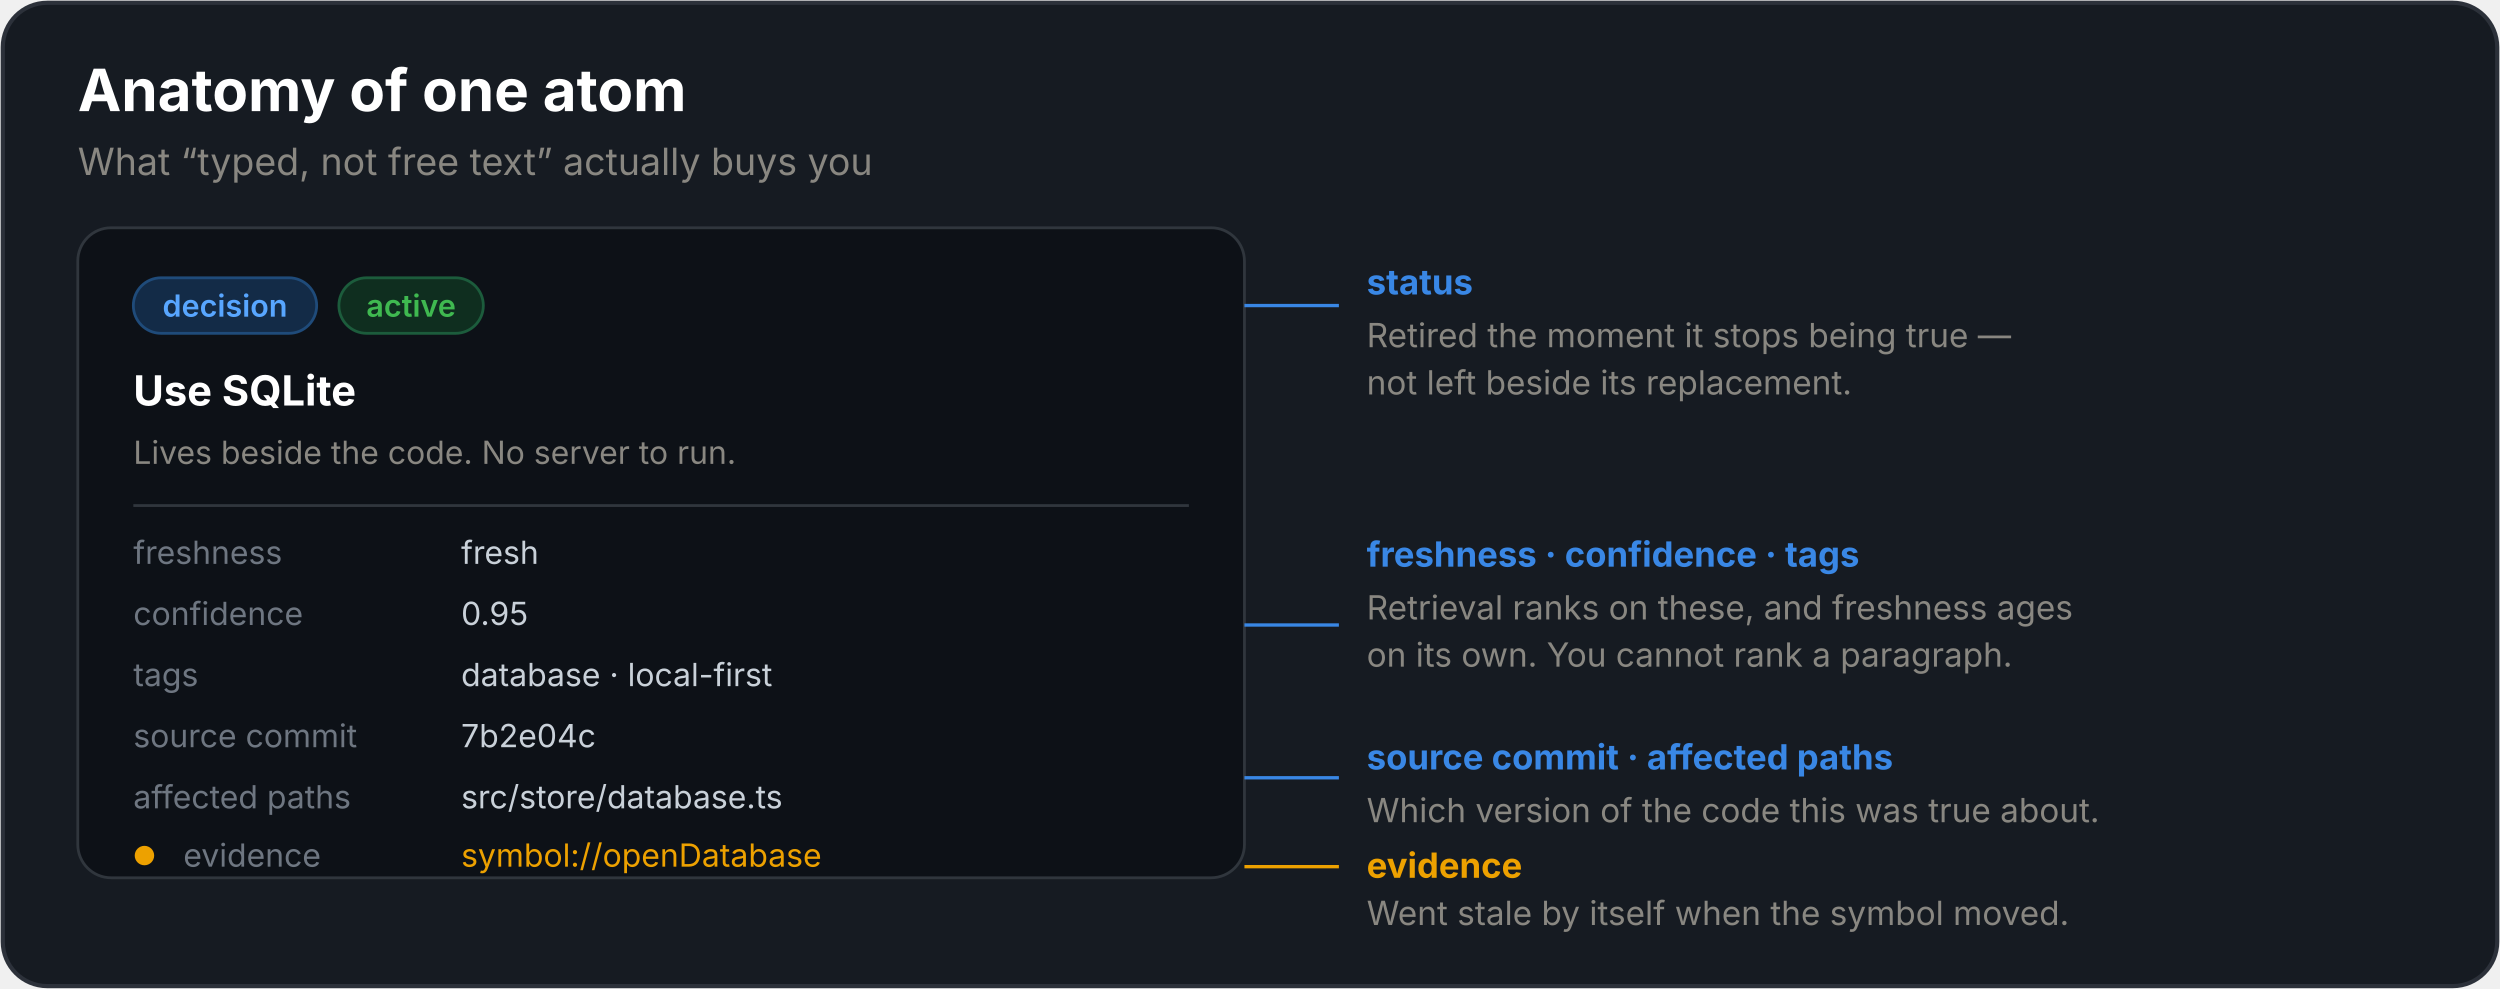
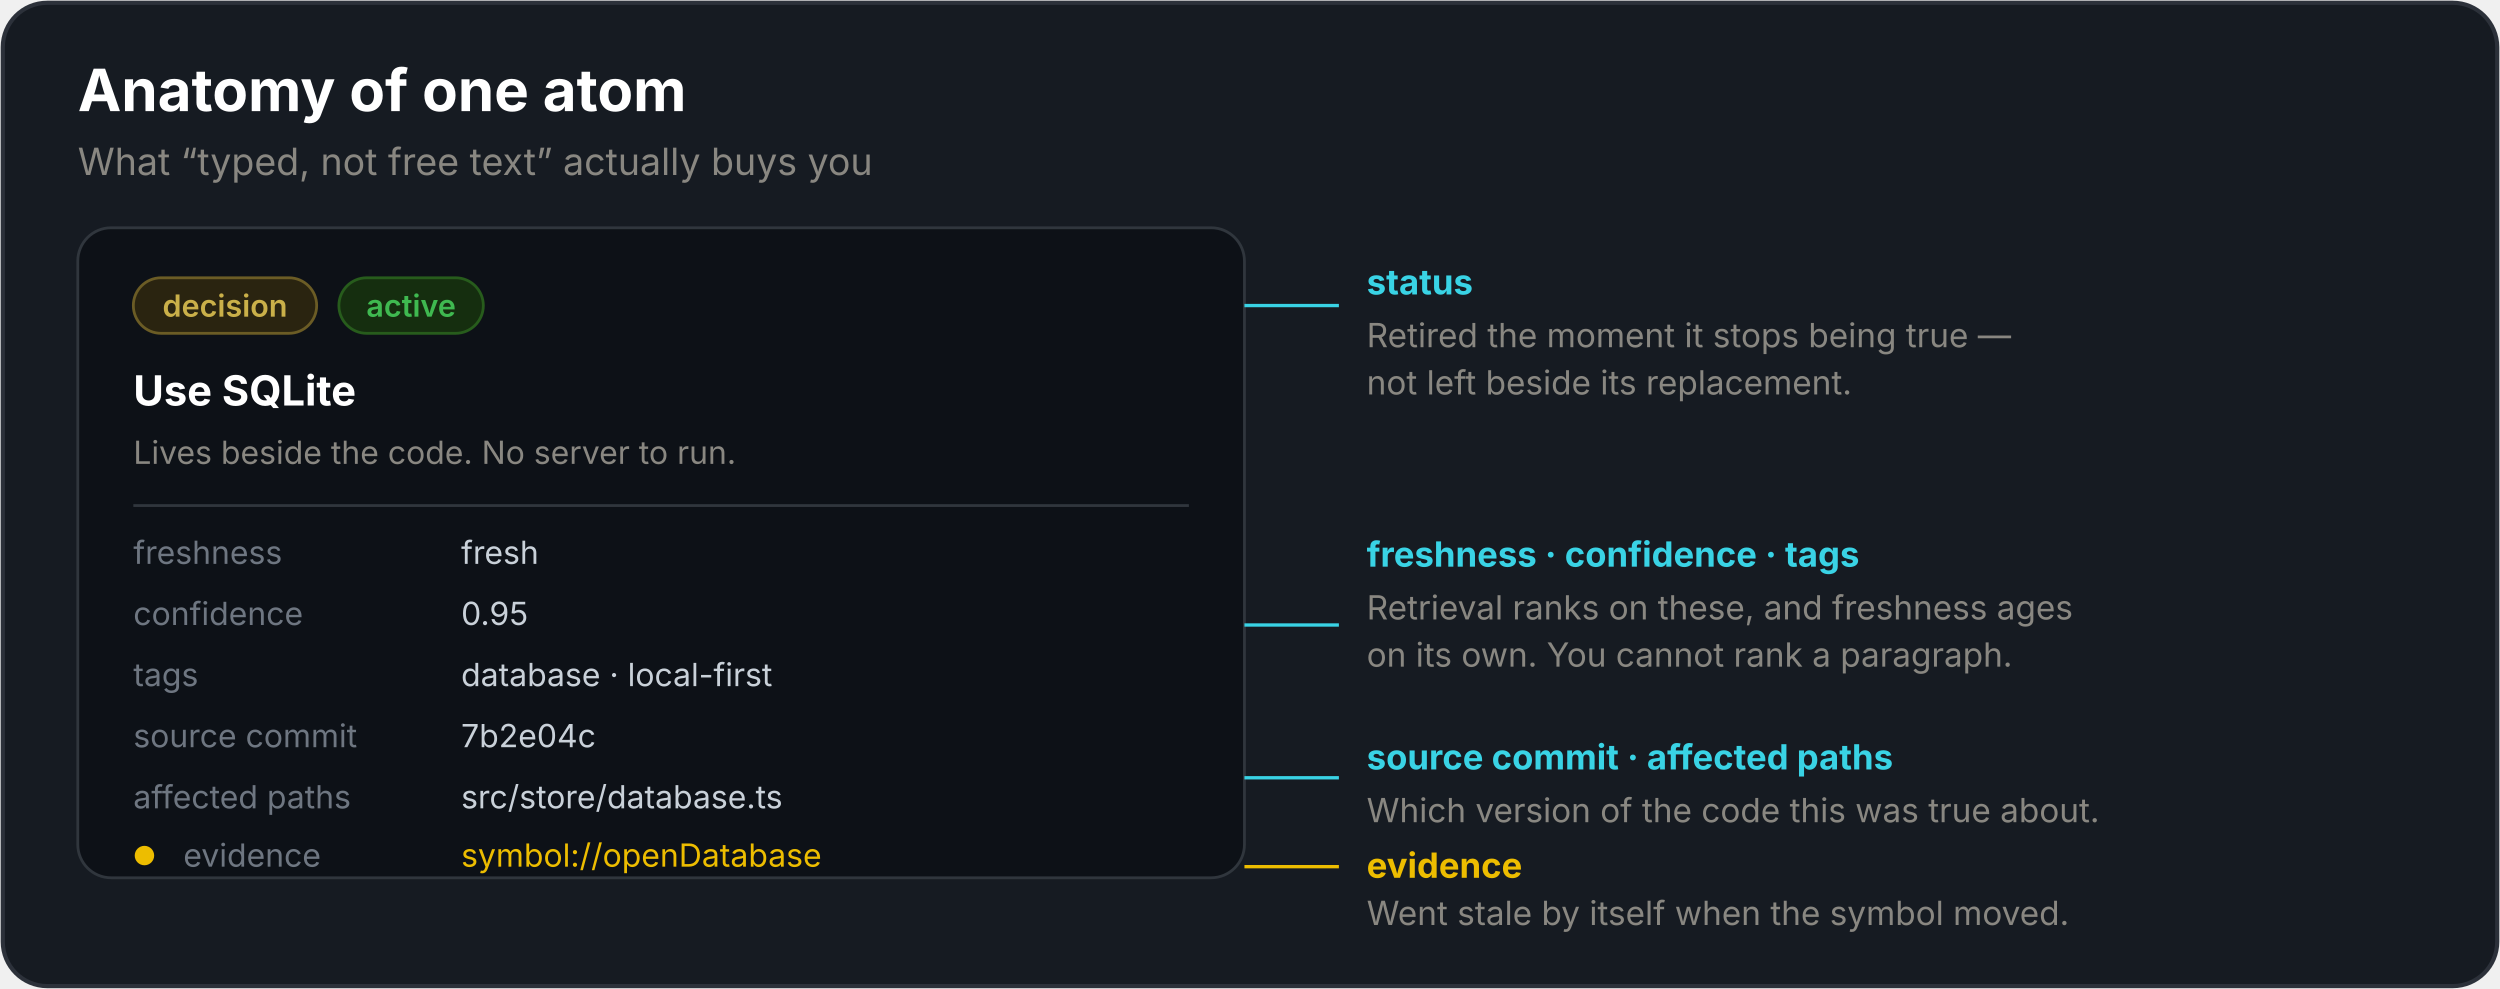
<svg xmlns="http://www.w3.org/2000/svg" width="900" height="356" viewBox="0 0 900 356" fill="none" font-family="system-ui, -apple-system, 'Segoe UI', sans-serif" role="img" aria-label="Anatomy of one decision atom: a category and status pill, title and content, then freshness, confidence, tags, source commit, affected paths, and evidence — with one symbol locator shown gone stale because the code moved">
  <rect x="1" y="1" width="898" height="354" rx="16" fill="#161b22" stroke="#2c313a" stroke-width="1.5" />
  <text x="28" y="40" font-size="21" font-weight="700" fill="#ffffff">Anatomy of one atom</text>
  <text x="28" y="63" font-size="13.5" fill="#898781">What “typed, not free text” actually buys you</text>
  <rect x="28" y="82" width="420" height="234" rx="12" fill="#0d1117" stroke="#30363d" />
-   <rect x="48" y="100" width="66" height="20" rx="10" fill="#132b47" stroke="#1f4b7a" />
-   <text x="81" y="114" font-size="11" font-weight="600" fill="#58a6ff" text-anchor="middle">decision</text>
-   <rect x="122" y="100" width="52" height="20" rx="10" fill="#0f2e1f" stroke="#1c5c3c" />
+   <rect x="48" y="100" width="66" height="20" rx="10" fill="#2a2410" stroke="#6b5c25" />
+   <text x="81" y="114" font-size="11" font-weight="600" fill="#cab049" text-anchor="middle">decision</text>
+   <rect x="122" y="100" width="52" height="20" rx="10" fill="#152e0f" stroke="#275c1c" />
  <text x="148" y="114" font-size="11" font-weight="600" fill="#3fb950" text-anchor="middle">active</text>
  <text x="48" y="146" font-size="15" font-weight="700" fill="#ffffff">Use SQLite</text>
  <text x="48" y="167" font-size="11.5" fill="#898781">Lives beside the code. No server to run.</text>
  <line x1="48" y1="182" x2="428" y2="182" stroke="#30363d" />
  <text x="48" y="203" font-size="11.5" fill="#6e7681">freshness</text>
  <text x="166" y="203" font-size="11.5" fill="#c9d1d9">fresh</text>
  <text x="48" y="225" font-size="11.5" fill="#6e7681">confidence</text>
  <text x="166" y="225" font-size="11.5" fill="#c9d1d9">0.95</text>
  <text x="48" y="247" font-size="11.5" fill="#6e7681">tags</text>
  <text x="166" y="247" font-size="11.5" fill="#c9d1d9">database · local-first</text>
  <text x="48" y="269" font-size="11.5" fill="#6e7681">source commit</text>
  <text x="166" y="269" font-size="11.5" fill="#c9d1d9">7b2e04c</text>
  <text x="48" y="291" font-size="11.5" fill="#6e7681">affected paths</text>
  <text x="166" y="291" font-size="11.5" fill="#c9d1d9">src/store/database.ts</text>
-   <circle cx="52" cy="308" r="3.5" fill="#eda100" />
+   <circle cx="52" cy="308" r="3.5" fill="#edbd00" />
  <text x="66" y="312" font-size="11.5" fill="#6e7681">evidence</text>
-   <text x="166" y="312" font-size="11.5" fill="#eda100">symbol://openDatabase</text>
-   <path d="M448 110 H482" stroke="#3987e5" stroke-width="1.2" />
-   <path d="M448 225 H482" stroke="#3987e5" stroke-width="1.2" />
-   <path d="M448 280 H482" stroke="#3987e5" stroke-width="1.2" />
-   <path d="M448 312 H482" stroke="#eda100" stroke-width="1.2" />
-   <text x="492" y="106" font-size="12.5" font-weight="700" fill="#3987e5">status</text>
+   <text x="166" y="312" font-size="11.5" fill="#edbd00">symbol://openDatabase</text>
+   <path d="M448 110 H482" stroke="#39d3e5" stroke-width="1.2" />
+   <path d="M448 225 H482" stroke="#39d3e5" stroke-width="1.2" />
+   <path d="M448 280 H482" stroke="#39d3e5" stroke-width="1.2" />
+   <path d="M448 312 H482" stroke="#edbd00" stroke-width="1.2" />
+   <text x="492" y="106" font-size="12.5" font-weight="700" fill="#39d3e5">status</text>
  <text x="492" y="125" font-size="12" fill="#898781">Retired the moment it stops being true —</text>
  <text x="492" y="142" font-size="12" fill="#898781">not left beside its replacement.</text>
-   <text x="492" y="204" font-size="12.5" font-weight="700" fill="#3987e5">freshness · confidence · tags</text>
+   <text x="492" y="204" font-size="12.5" font-weight="700" fill="#39d3e5">freshness · confidence · tags</text>
  <text x="492" y="223" font-size="12" fill="#898781">Retrieval ranks on these, and freshness ages</text>
  <text x="492" y="240" font-size="12" fill="#898781">on its own. You cannot rank a paragraph.</text>
-   <text x="492" y="277" font-size="12.5" font-weight="700" fill="#3987e5">source commit · affected paths</text>
+   <text x="492" y="277" font-size="12.5" font-weight="700" fill="#39d3e5">source commit · affected paths</text>
  <text x="492" y="296" font-size="12" fill="#898781">Which version of the code this was true about.</text>
-   <text x="492" y="316" font-size="12.5" font-weight="700" fill="#eda100">evidence</text>
+   <text x="492" y="316" font-size="12.5" font-weight="700" fill="#edbd00">evidence</text>
  <text x="492" y="333" font-size="12" fill="#898781">Went stale by itself when the symbol moved.</text>
</svg>
